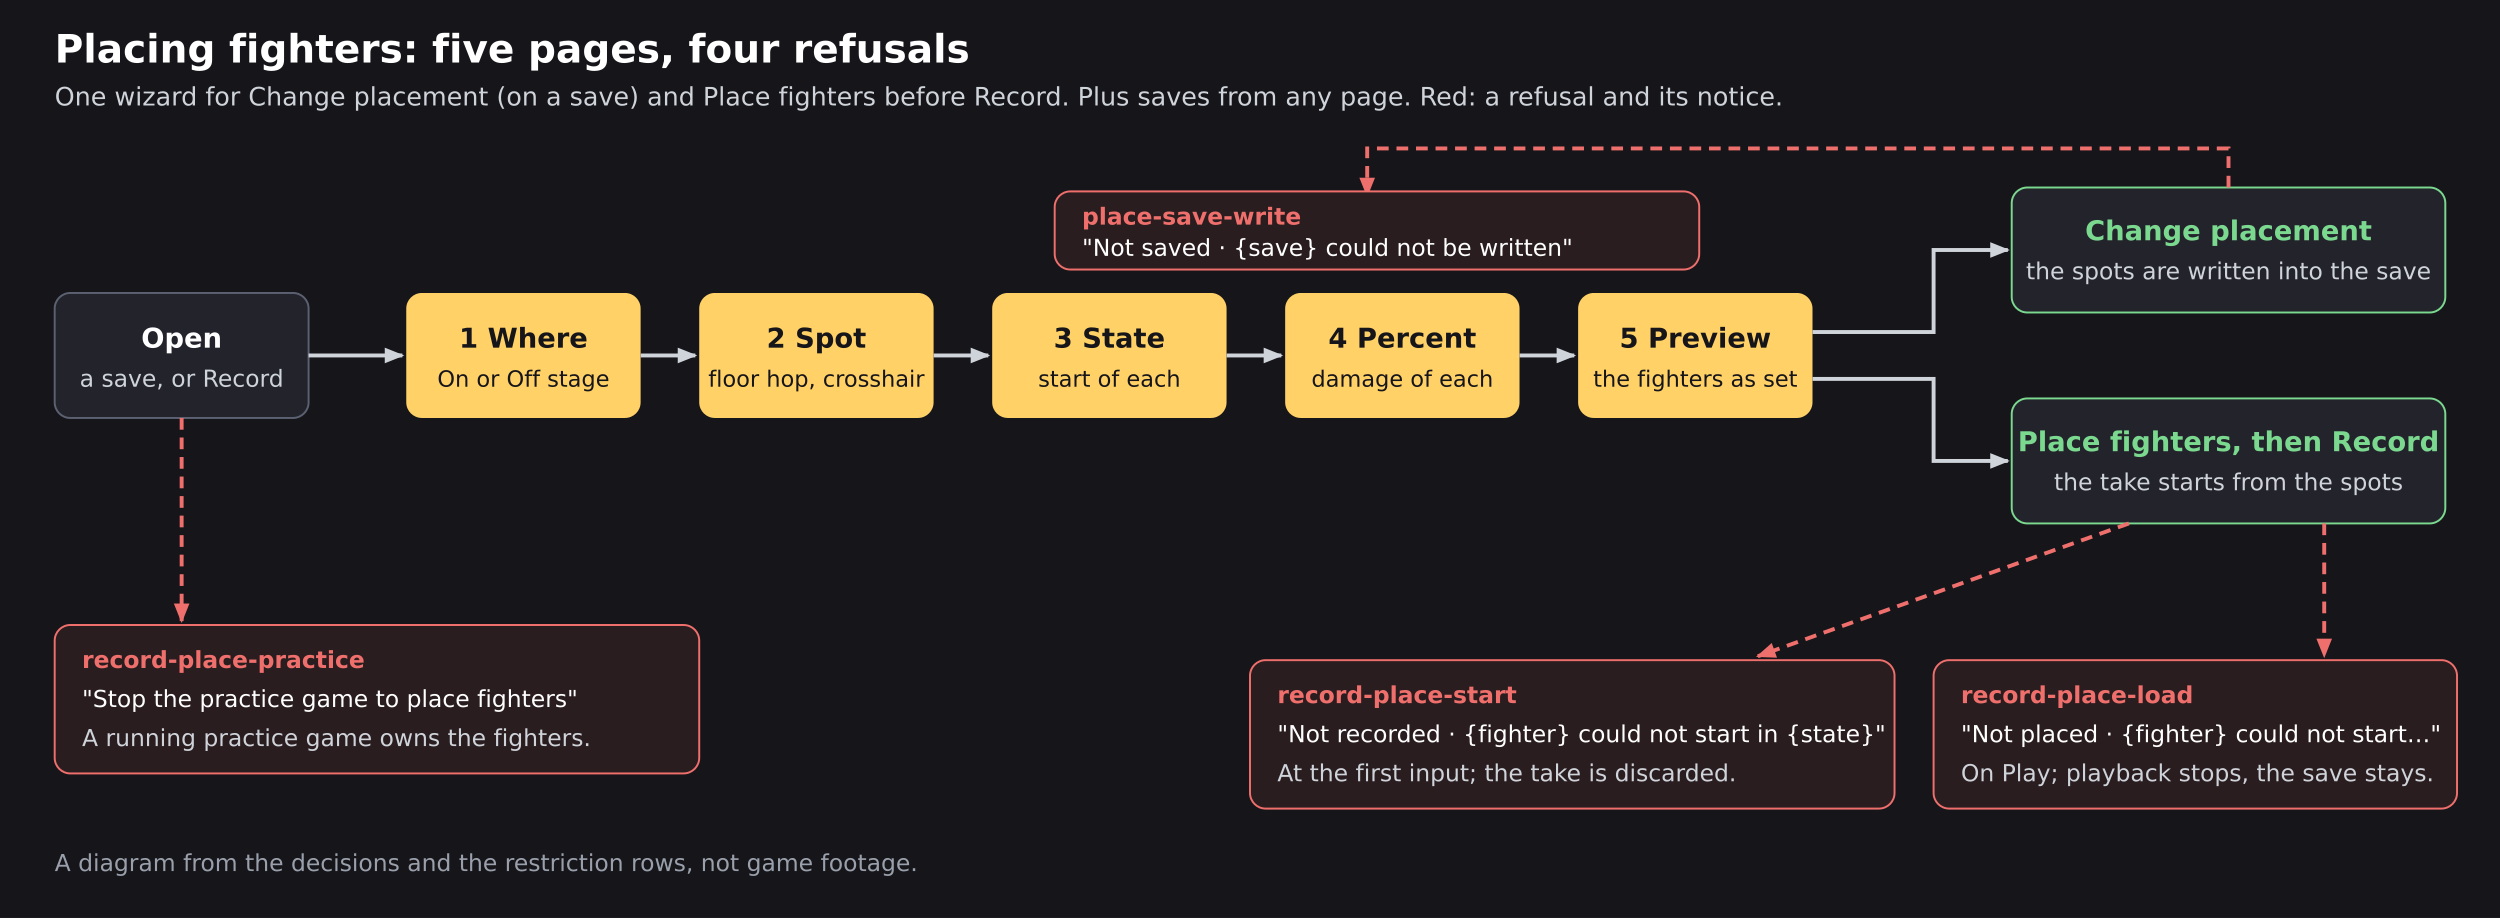
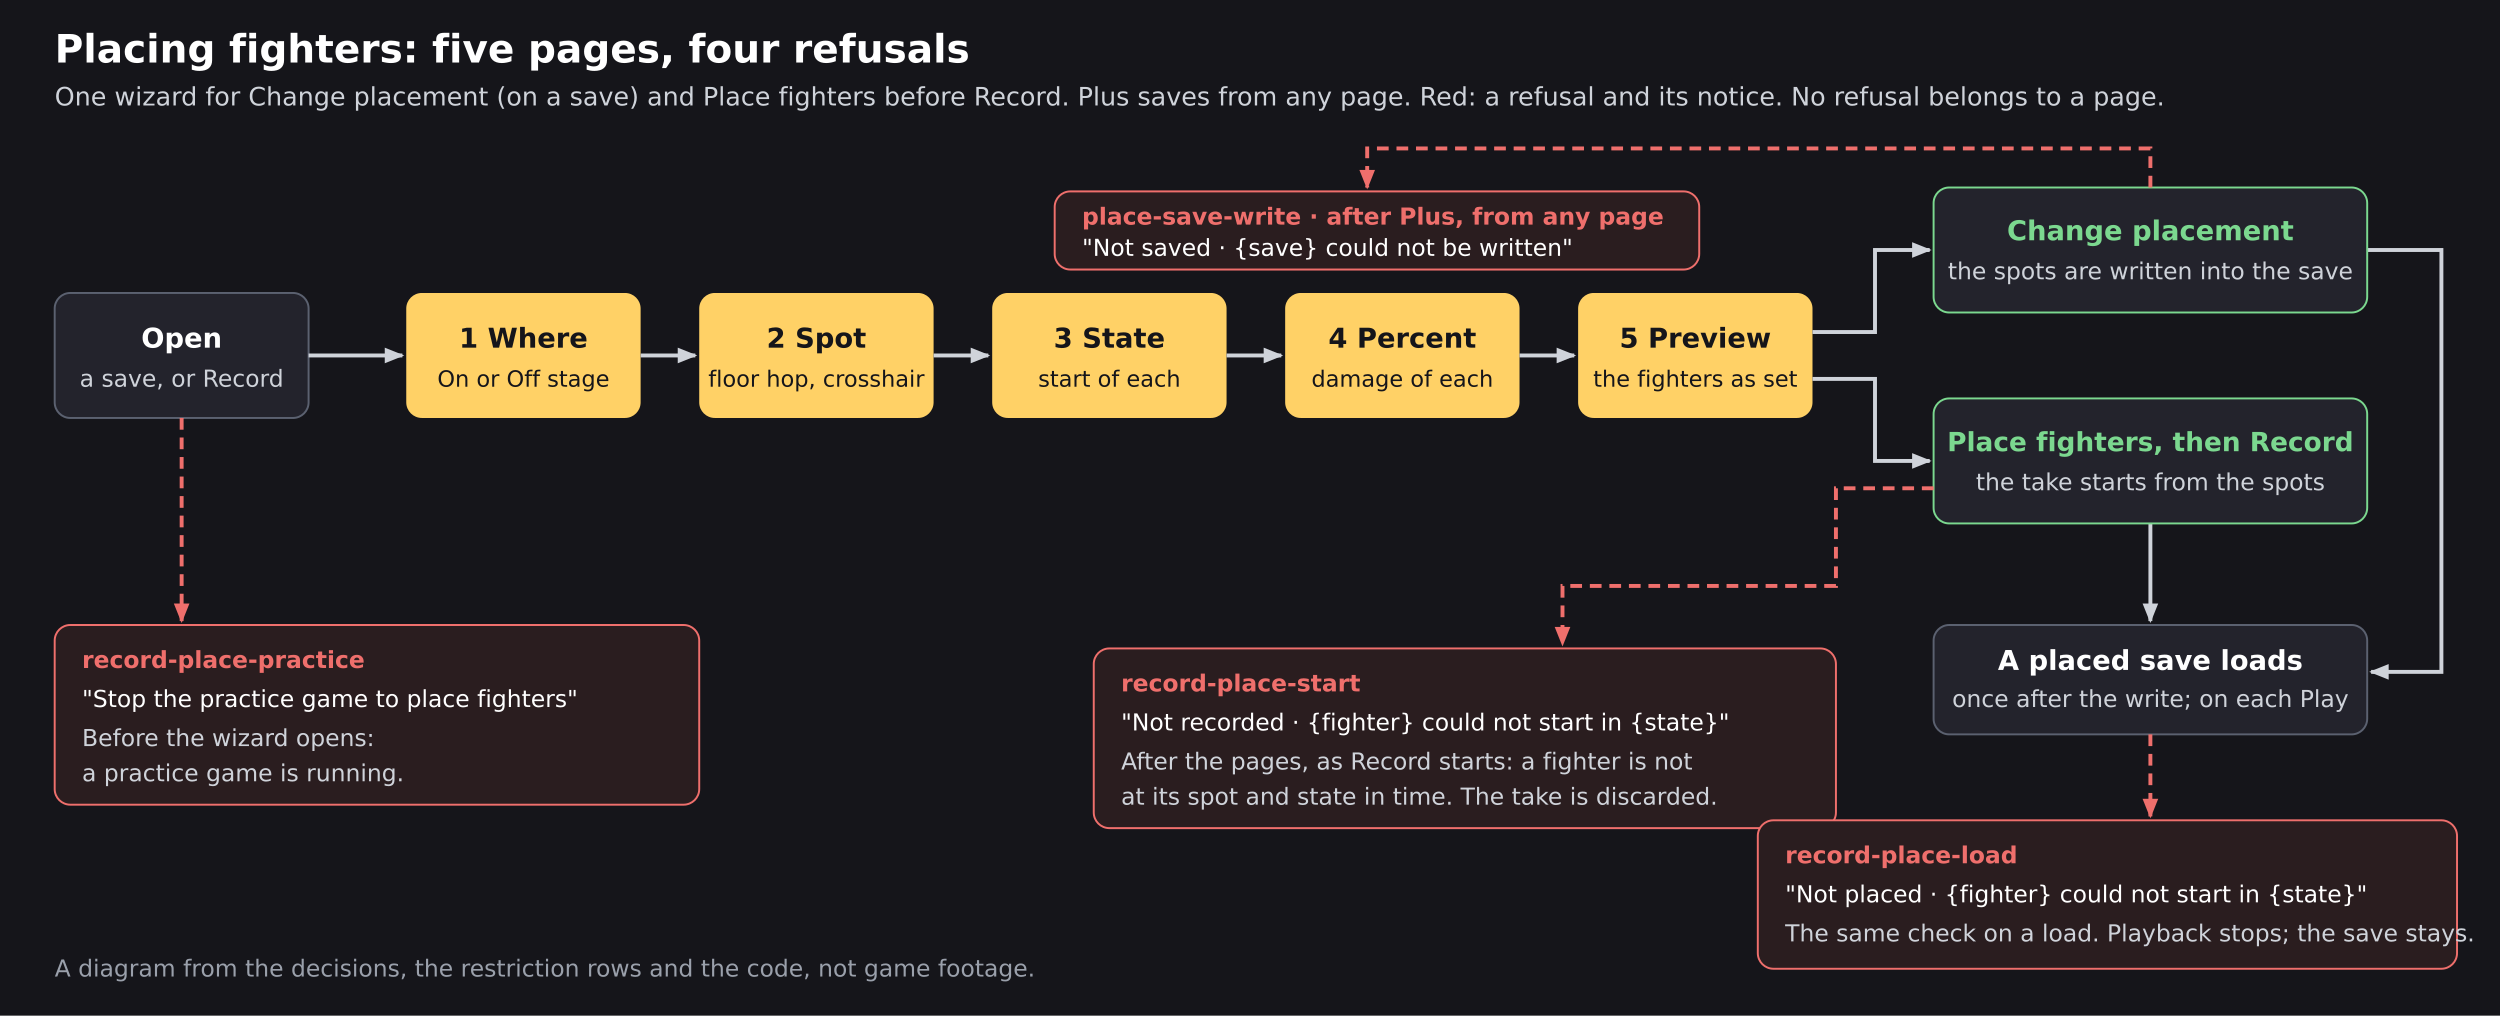
- <svg xmlns="http://www.w3.org/2000/svg" width="1280" height="470" viewBox="0 0 1280 470" font-family="DejaVu Sans, Verdana, sans-serif">
+ <svg xmlns="http://www.w3.org/2000/svg" width="1280" height="520" viewBox="0 0 1280 520" font-family="DejaVu Sans, Verdana, sans-serif">
  <defs>
    <marker id="go" markerUnits="userSpaceOnUse" markerWidth="10" markerHeight="8" refX="9" refY="4" orient="auto">
      <path d="M0,0 L10,4 L0,8 z" fill="#cfd3da" />
    </marker>
    <marker id="no" markerUnits="userSpaceOnUse" markerWidth="10" markerHeight="8" refX="9" refY="4" orient="auto">
      <path d="M0,0 L10,4 L0,8 z" fill="#ef6f6c" />
    </marker>
  </defs>
-   <rect width="1280" height="470" fill="#15151a" />
+   <rect width="1280" height="520" fill="#15151a" />
  <text x="28" y="32" font-size="20" font-weight="bold" fill="#ffffff">Placing fighters: five pages, four refusals</text>
-   <text x="28" y="54" font-size="13" fill="#cfd3da">One wizard for Change placement (on a save) and Place fighters before Record. Plus saves from any page. Red: a refusal and its notice.</text>
+   <text x="28" y="54" font-size="13" fill="#cfd3da">One wizard for Change placement (on a save) and Place fighters before Record. Plus saves from any page. Red: a refusal and its notice. No refusal belongs to a page.</text>
  <rect x="28" y="150" width="130" height="64" rx="8" fill="#23232c" stroke="#5b6170" />
  <text x="93" y="178" font-size="14" font-weight="bold" text-anchor="middle" fill="#ffffff">Open</text>
  <text x="93" y="198" font-size="12" text-anchor="middle" fill="#cfd3da">a save, or Record</text>
  <g font-size="14" font-weight="bold" text-anchor="middle" fill="#15151a">
    <rect x="208" y="150" width="120" height="64" rx="8" fill="#ffd166" />
    <text x="268" y="178">1 Where</text>
    <rect x="358" y="150" width="120" height="64" rx="8" fill="#ffd166" />
    <text x="418" y="178">2 Spot</text>
    <rect x="508" y="150" width="120" height="64" rx="8" fill="#ffd166" />
    <text x="568" y="178">3 State</text>
    <rect x="658" y="150" width="120" height="64" rx="8" fill="#ffd166" />
    <text x="718" y="178">4 Percent</text>
    <rect x="808" y="150" width="120" height="64" rx="8" fill="#ffd166" />
    <text x="868" y="178">5 Preview</text>
  </g>
  <g font-size="11.5" text-anchor="middle" fill="#15151a">
    <text x="268" y="198">On or Off stage</text>
    <text x="418" y="198">floor hop, crosshair</text>
    <text x="568" y="198">start of each</text>
    <text x="718" y="198">damage of each</text>
    <text x="868" y="198">the fighters as set</text>
  </g>
  <g stroke="#cfd3da" stroke-width="2" fill="none" marker-end="url(#go)">
    <line x1="158" y1="182" x2="206" y2="182" />
    <line x1="328" y1="182" x2="356" y2="182" />
    <line x1="478" y1="182" x2="506" y2="182" />
    <line x1="628" y1="182" x2="656" y2="182" />
    <line x1="778" y1="182" x2="806" y2="182" />
-     <path d="M928,170 L990,170 L990,128 L1028,128" />
-     <path d="M928,194 L990,194 L990,236 L1028,236" />
+     <path d="M928,170 L960,170 L960,128 L988,128" />
+     <path d="M928,194 L960,194 L960,236 L988,236" />
+     <line x1="1101" y1="268" x2="1101" y2="318" />
+     <path d="M1212,128 L1250,128 L1250,344 L1214,344" />
  </g>
-   <rect x="1030" y="96" width="222" height="64" rx="8" fill="#23232c" stroke="#7bd88f" />
-   <text x="1141" y="123" font-size="14" font-weight="bold" text-anchor="middle" fill="#7bd88f">Change placement</text>
-   <text x="1141" y="143" font-size="12" text-anchor="middle" fill="#cfd3da">the spots are written into the save</text>
-   <rect x="1030" y="204" width="222" height="64" rx="8" fill="#23232c" stroke="#7bd88f" />
-   <text x="1141" y="231" font-size="14" font-weight="bold" text-anchor="middle" fill="#7bd88f">Place fighters, then Record</text>
-   <text x="1141" y="251" font-size="12" text-anchor="middle" fill="#cfd3da">the take starts from the spots</text>
+   <rect x="990" y="96" width="222" height="64" rx="8" fill="#23232c" stroke="#7bd88f" />
+   <text x="1101" y="123" font-size="14" font-weight="bold" text-anchor="middle" fill="#7bd88f">Change placement</text>
+   <text x="1101" y="143" font-size="12" text-anchor="middle" fill="#cfd3da">the spots are written into the save</text>
+   <rect x="990" y="204" width="222" height="64" rx="8" fill="#23232c" stroke="#7bd88f" />
+   <text x="1101" y="231" font-size="13.5" font-weight="bold" text-anchor="middle" fill="#7bd88f">Place fighters, then Record</text>
+   <text x="1101" y="251" font-size="12" text-anchor="middle" fill="#cfd3da">the take starts from the spots</text>
+   <rect x="990" y="320" width="222" height="56" rx="8" fill="#23232c" stroke="#5b6170" />
+   <text x="1101" y="343" font-size="14" font-weight="bold" text-anchor="middle" fill="#ffffff">A placed save loads</text>
+   <text x="1101" y="362" font-size="12" text-anchor="middle" fill="#cfd3da">once after the write; on each Play</text>
  <g stroke="#ef6f6c" stroke-width="2" fill="none" stroke-dasharray="6 4" marker-end="url(#no)">
    <line x1="93" y1="214" x2="93" y2="318" />
-     <path d="M1141,96 L1141,76 L700,76 L700,100" />
-     <line x1="1090" y1="268" x2="900" y2="336" />
-     <line x1="1190" y1="268" x2="1190" y2="336" />
+     <path d="M1101,96 L1101,76 L700,76 L700,96" />
+     <path d="M990,250 L940,250 L940,300 L800,300 L800,330" />
+     <line x1="1101" y1="376" x2="1101" y2="418" />
  </g>
  <g font-size="12">
-     <rect x="28" y="320" width="330" height="76" rx="8" fill="#2a1d1f" stroke="#ef6f6c" />
+     <rect x="28" y="320" width="330" height="92" rx="8" fill="#2a1d1f" stroke="#ef6f6c" />
    <text x="42" y="342" font-weight="bold" fill="#ef6f6c">record-place-practice</text>
    <text x="42" y="362" fill="#ffffff">"Stop the practice game to place fighters"</text>
-     <text x="42" y="382" fill="#cfd3da">A running practice game owns the fighters.</text>
-     <rect x="640" y="338" width="330" height="76" rx="8" fill="#2a1d1f" stroke="#ef6f6c" />
-     <text x="654" y="360" font-weight="bold" fill="#ef6f6c">record-place-start</text>
-     <text x="654" y="380" fill="#ffffff">"Not recorded · {fighter} could not start in {state}"</text>
-     <text x="654" y="400" fill="#cfd3da">At the first input; the take is discarded.</text>
-     <rect x="990" y="338" width="268" height="76" rx="8" fill="#2a1d1f" stroke="#ef6f6c" />
-     <text x="1004" y="360" font-weight="bold" fill="#ef6f6c">record-place-load</text>
-     <text x="1004" y="380" fill="#ffffff">"Not placed · {fighter} could not start…"</text>
-     <text x="1004" y="400" fill="#cfd3da">On Play; playback stops, the save stays.</text>
+     <text x="42" y="382" fill="#cfd3da">Before the wizard opens:</text>
+     <text x="42" y="400" fill="#cfd3da">a practice game is running.</text>
+     <rect x="540" y="98" width="330" height="40" rx="8" fill="#2a1d1f" stroke="#ef6f6c" />
+     <text x="554" y="115" font-weight="bold" fill="#ef6f6c">place-save-write · after Plus, from any page</text>
+     <text x="554" y="131" fill="#ffffff">"Not saved · {save} could not be written"</text>
+     <rect x="560" y="332" width="380" height="92" rx="8" fill="#2a1d1f" stroke="#ef6f6c" />
+     <text x="574" y="354" font-weight="bold" fill="#ef6f6c">record-place-start</text>
+     <text x="574" y="374" fill="#ffffff">"Not recorded · {fighter} could not start in {state}"</text>
+     <text x="574" y="394" fill="#cfd3da">After the pages, as Record starts: a fighter is not</text>
+     <text x="574" y="412" fill="#cfd3da">at its spot and state in time. The take is discarded.</text>
+     <rect x="900" y="420" width="358" height="76" rx="8" fill="#2a1d1f" stroke="#ef6f6c" />
+     <text x="914" y="442" font-weight="bold" fill="#ef6f6c">record-place-load</text>
+     <text x="914" y="462" fill="#ffffff">"Not placed · {fighter} could not start in {state}"</text>
+     <text x="914" y="482" fill="#cfd3da">The same check on a load. Playback stops; the save stays.</text>
  </g>
-   <rect x="540" y="98" width="330" height="40" rx="8" fill="#2a1d1f" stroke="#ef6f6c" />
-   <text x="554" y="115" font-size="12" font-weight="bold" fill="#ef6f6c">place-save-write</text>
-   <text x="554" y="131" font-size="12" fill="#ffffff">"Not saved · {save} could not be written"</text>
-   <text x="28" y="446" font-size="12" fill="#9aa0ab">A diagram from the decisions and the restriction rows, not game footage.</text>
+   <text x="28" y="500" font-size="12" fill="#9aa0ab">A diagram from the decisions, the restriction rows and the code, not game footage.</text>
</svg>
